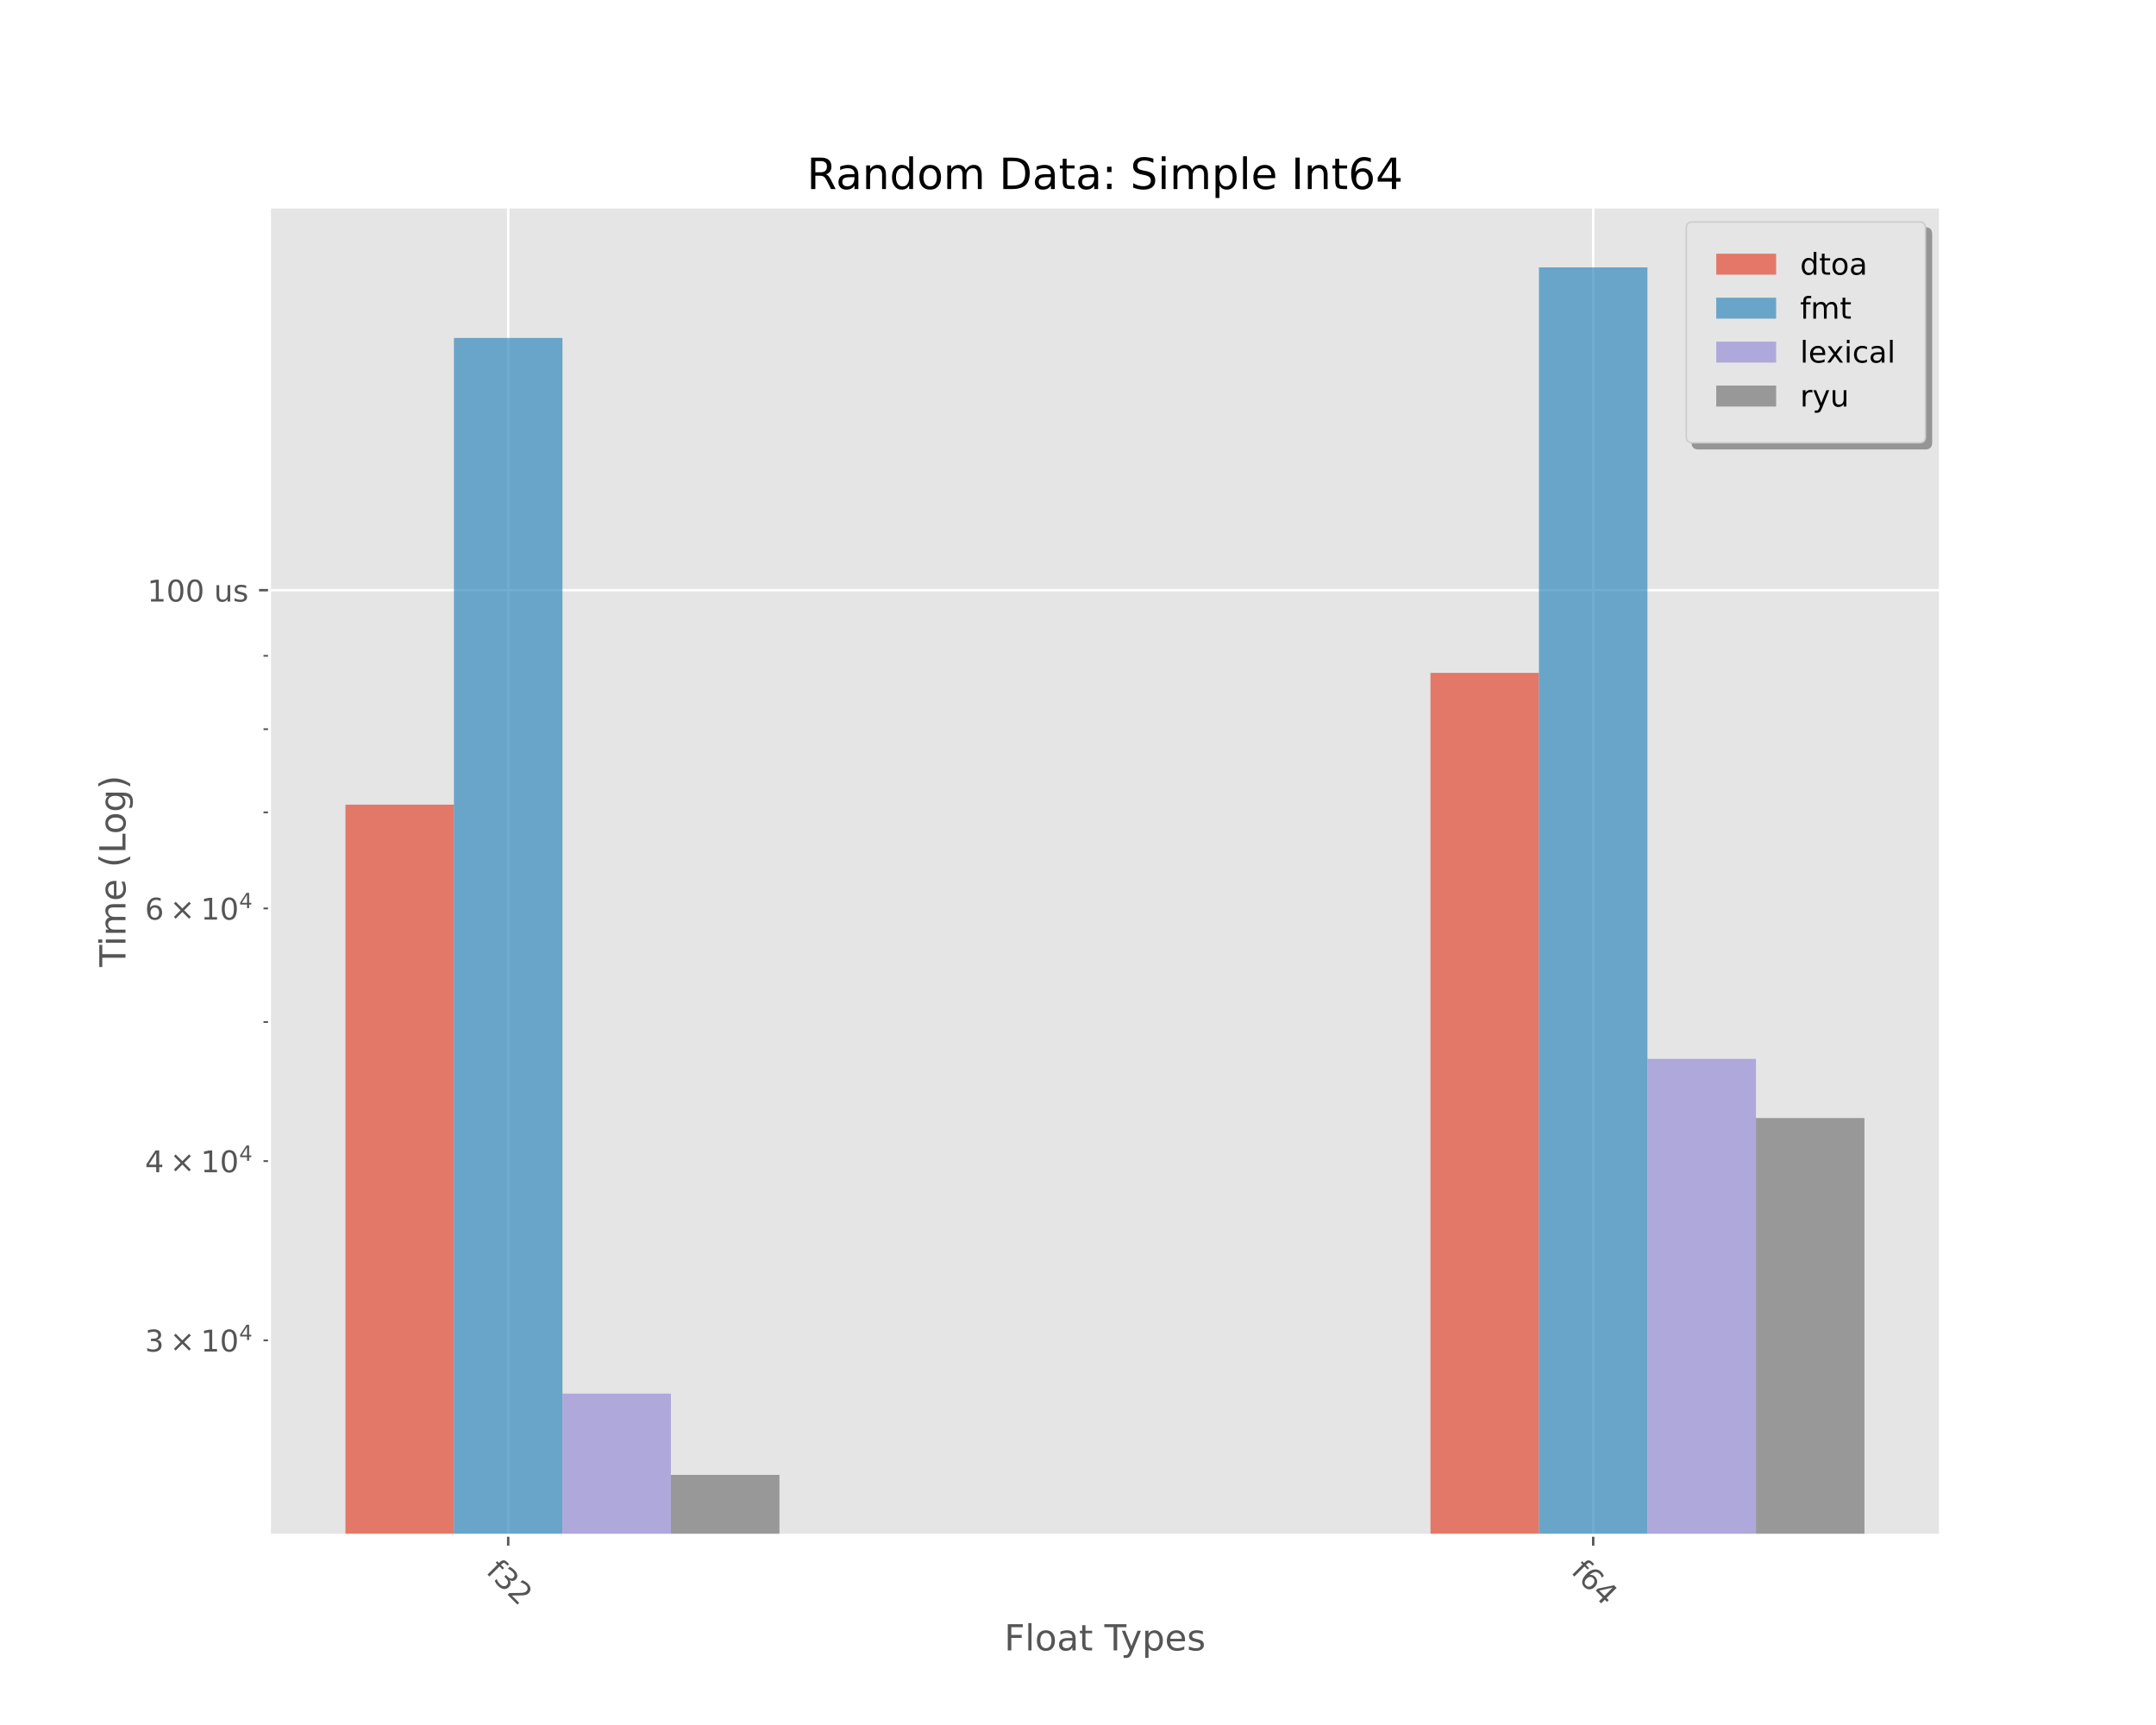
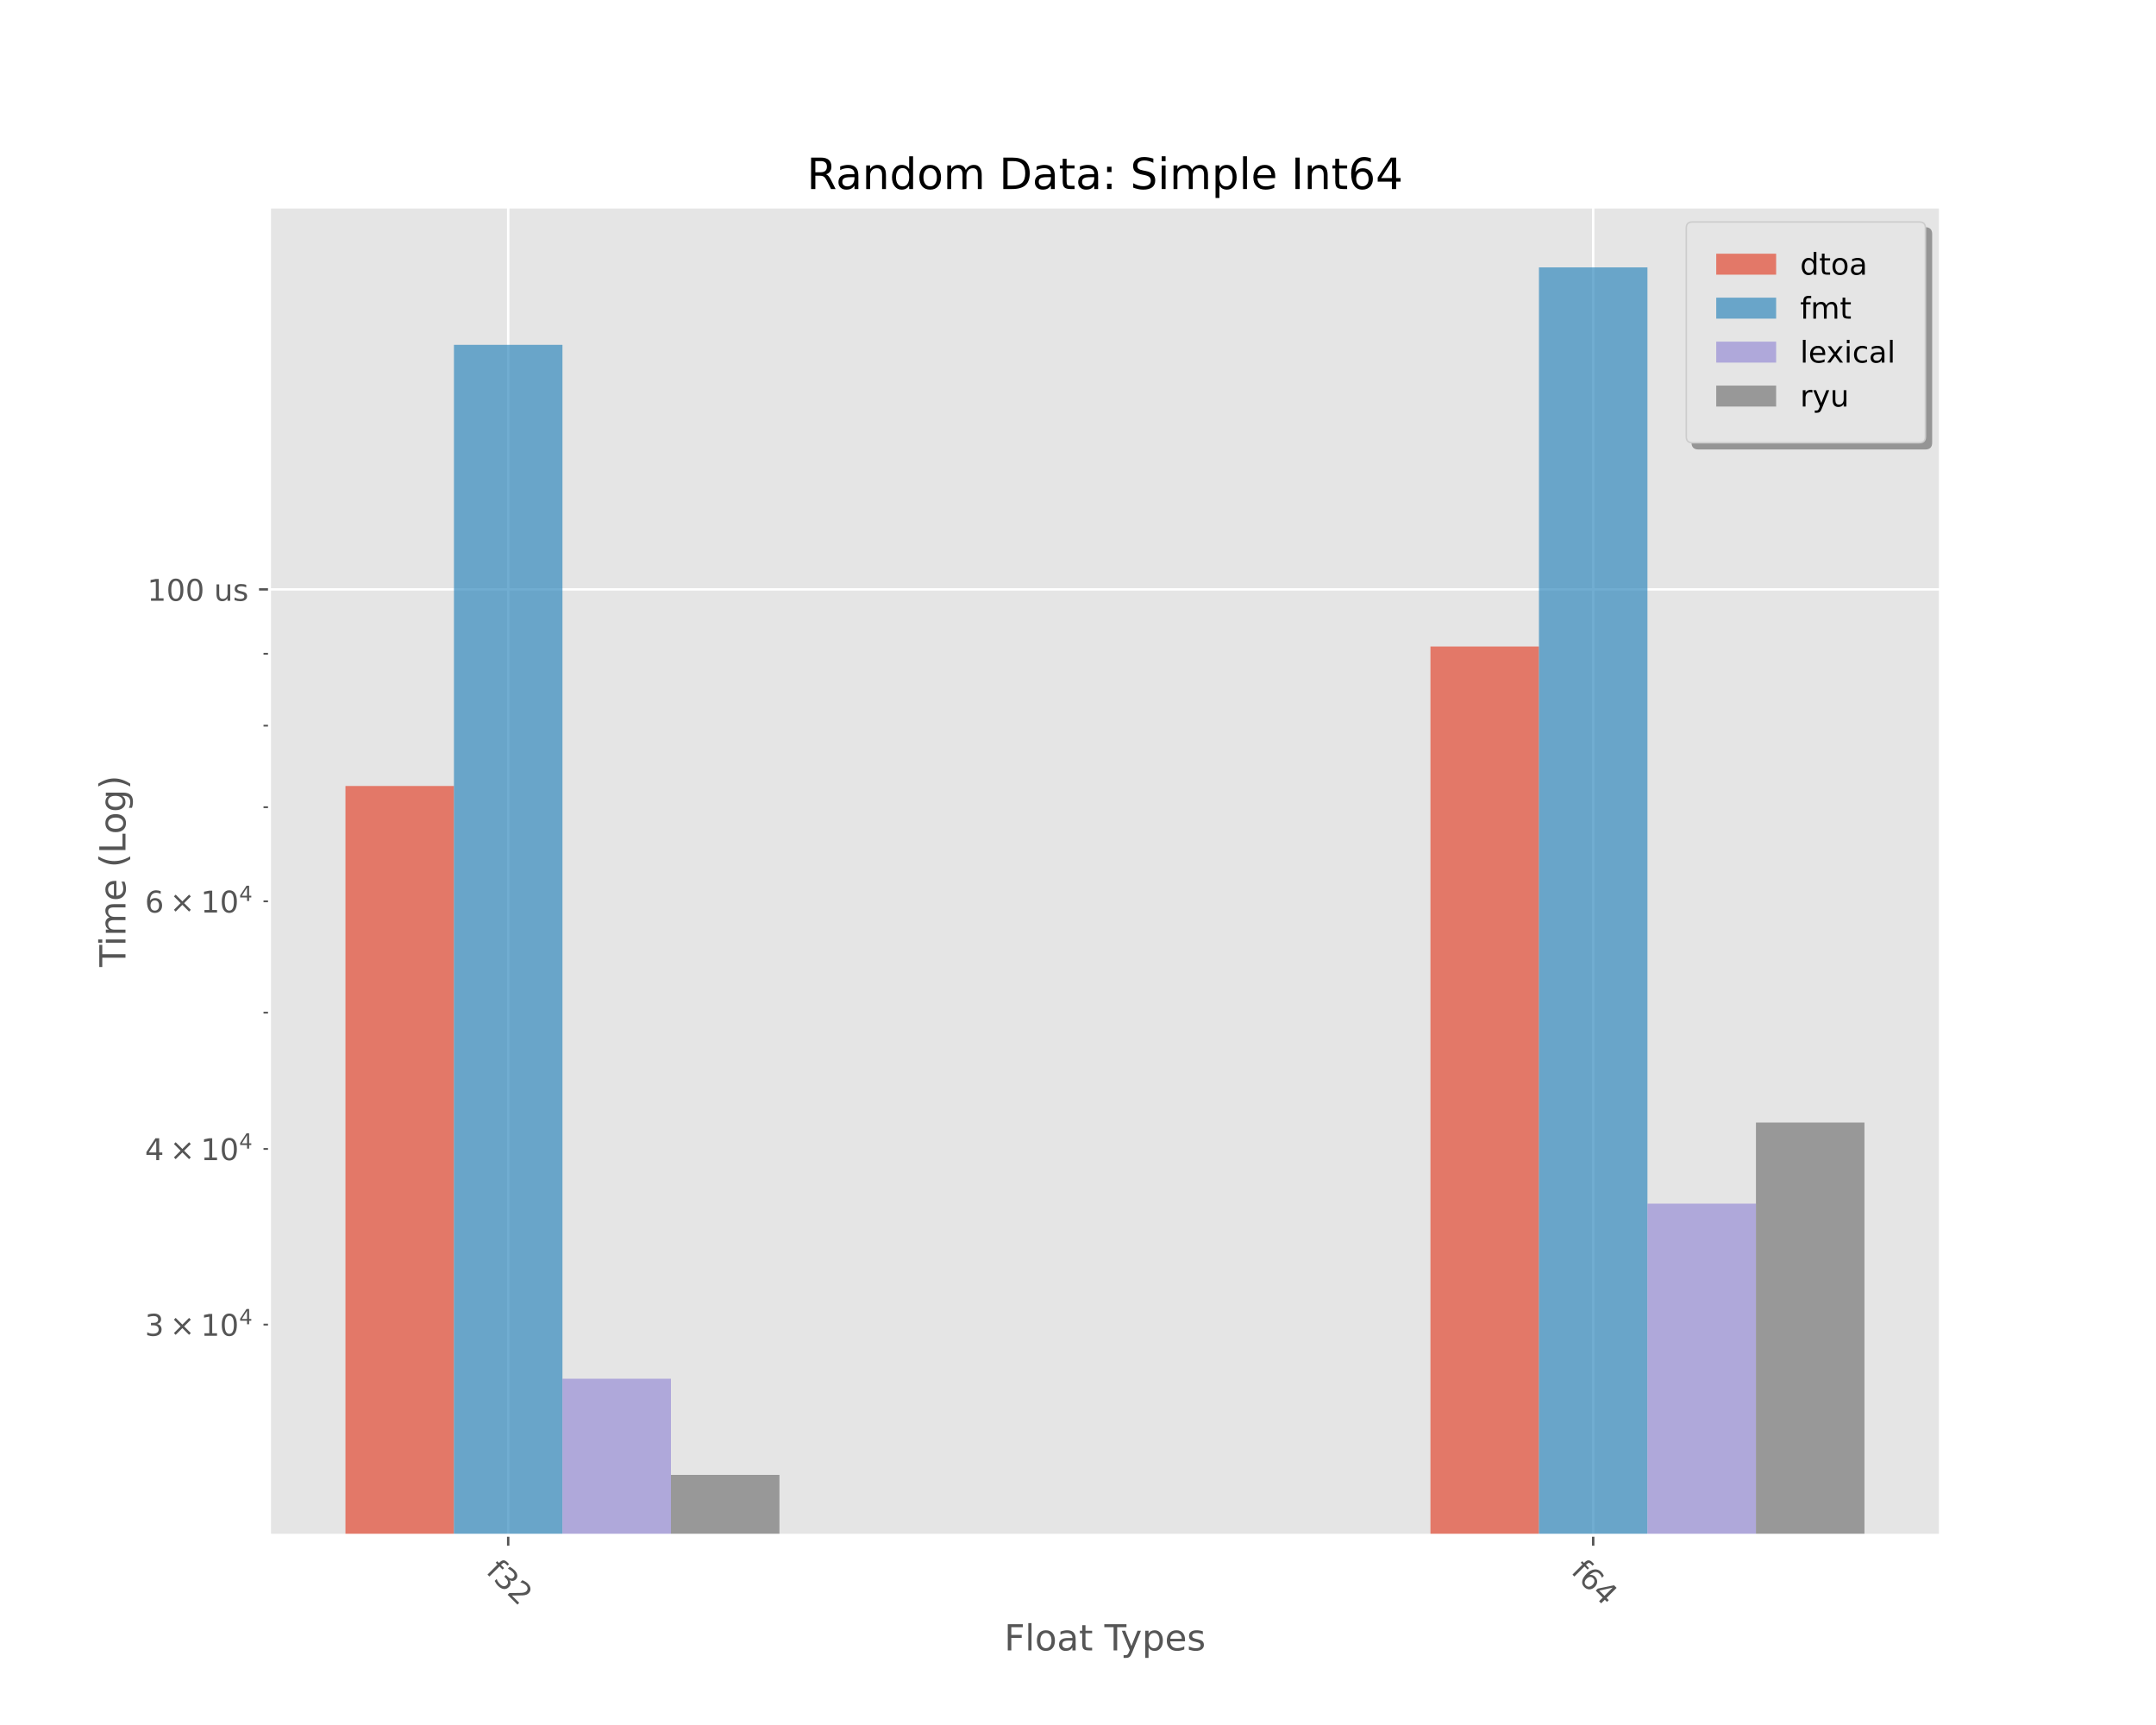
<svg xmlns="http://www.w3.org/2000/svg" xmlns:xlink="http://www.w3.org/1999/xlink" height="576pt" version="1.1" viewBox="0 0 720 576" width="720pt">
  <defs>
    <style type="text/css">*{stroke-linecap:butt;stroke-linejoin:round;}</style>
  </defs>
  <g id="figure_1">
    <g id="patch_1">
      <path d="M 0 576  L 720 576  L 720 0  L 0 0  z " style="fill:#ffffff;" />
    </g>
    <g id="axes_1">
      <g id="patch_2">
        <path d="M 90 512.64  L 648 512.64  L 648 69.12  L 90 69.12  z " style="fill:#e5e5e5;" />
      </g>
      <g id="matplotlib.axis_1">
        <g id="xtick_1">
          <g id="line2d_1">
-             <path clip-path="url(#pa72a2812e6)" d="M 169.714 512.64  L 169.714 69.12  " style="fill:none;stroke:#ffffff;stroke-linecap:square;stroke-width:0.8;" />
+             <path clip-path="url(#p6623fba4d7)" d="M 169.714 512.64  L 169.714 69.12  " style="fill:none;stroke:#ffffff;stroke-linecap:square;stroke-width:0.8;" />
          </g>
          <g id="line2d_2">
            <defs>
-               <path d="M 0 0  L 0 3.5  " id="m2d9c0c222b" style="stroke:#555555;stroke-width:0.8;" />
-             </defs>
-             <g>
-               <use style="fill:#555555;stroke:#555555;stroke-width:0.8;" x="169.714" xlink:href="#m2d9c0c222b" y="512.64" />
+               <path d="M 0 0  L 0 3.5  " id="m20edd5868e" style="stroke:#555555;stroke-width:0.8;" />
+             </defs>
+             <g>
+               <use style="fill:#555555;stroke:#555555;stroke-width:0.8;" x="169.714" xlink:href="#m20edd5868e" y="512.64" />
            </g>
          </g>
          <g id="text_1">
            <g style="fill:#555555;" transform="translate(162.0195 525.0129)rotate(-315)scale(0.1 -0.1)">
              <defs>
                <path d="M 2375 4863  L 2375 4384  L 1825 4384  Q 1516 4384 1395 4259  Q 1275 4134 1275 3809  L 1275 3500  L 2222 3500  L 2222 3053  L 1275 3053  L 1275 0  L 697 0  L 697 3053  L 147 3053  L 147 3500  L 697 3500  L 697 3744  Q 697 4328 969 4595  Q 1241 4863 1831 4863  L 2375 4863  z " id="DejaVuSans-66" transform="scale(0.015625)" />
                <path d="M 2597 2516  Q 3050 2419 3304 2112  Q 3559 1806 3559 1356  Q 3559 666 3084 287  Q 2609 -91 1734 -91  Q 1441 -91 1130 -33  Q 819 25 488 141  L 488 750  Q 750 597 1062 519  Q 1375 441 1716 441  Q 2309 441 2620 675  Q 2931 909 2931 1356  Q 2931 1769 2642 2001  Q 2353 2234 1838 2234  L 1294 2234  L 1294 2753  L 1863 2753  Q 2328 2753 2575 2939  Q 2822 3125 2822 3475  Q 2822 3834 2567 4026  Q 2313 4219 1838 4219  Q 1578 4219 1281 4162  Q 984 4106 628 3988  L 628 4550  Q 988 4650 1302 4700  Q 1616 4750 1894 4750  Q 2613 4750 3031 4423  Q 3450 4097 3450 3541  Q 3450 3153 3228 2886  Q 3006 2619 2597 2516  z " id="DejaVuSans-33" transform="scale(0.015625)" />
                <path d="M 1228 531  L 3431 531  L 3431 0  L 469 0  L 469 531  Q 828 903 1448 1529  Q 2069 2156 2228 2338  Q 2531 2678 2651 2914  Q 2772 3150 2772 3378  Q 2772 3750 2511 3984  Q 2250 4219 1831 4219  Q 1534 4219 1204 4116  Q 875 4013 500 3803  L 500 4441  Q 881 4594 1212 4672  Q 1544 4750 1819 4750  Q 2544 4750 2975 4387  Q 3406 4025 3406 3419  Q 3406 3131 3298 2873  Q 3191 2616 2906 2266  Q 2828 2175 2409 1742  Q 1991 1309 1228 531  z " id="DejaVuSans-32" transform="scale(0.015625)" />
              </defs>
              <use xlink:href="#DejaVuSans-66" />
              <use x="35.205" xlink:href="#DejaVuSans-33" />
              <use x="98.828" xlink:href="#DejaVuSans-32" />
            </g>
          </g>
        </g>
        <g id="xtick_2">
          <g id="line2d_3">
-             <path clip-path="url(#pa72a2812e6)" d="M 532.052 512.64  L 532.052 69.12  " style="fill:none;stroke:#ffffff;stroke-linecap:square;stroke-width:0.8;" />
+             <path clip-path="url(#p6623fba4d7)" d="M 532.052 512.64  L 532.052 69.12  " style="fill:none;stroke:#ffffff;stroke-linecap:square;stroke-width:0.8;" />
          </g>
          <g id="line2d_4">
            <g>
-               <use style="fill:#555555;stroke:#555555;stroke-width:0.8;" x="532.052" xlink:href="#m2d9c0c222b" y="512.64" />
+               <use style="fill:#555555;stroke:#555555;stroke-width:0.8;" x="532.052" xlink:href="#m20edd5868e" y="512.64" />
            </g>
          </g>
          <g id="text_2">
            <g style="fill:#555555;" transform="translate(524.3572 525.0129)rotate(-315)scale(0.1 -0.1)">
              <defs>
                <path d="M 2113 2584  Q 1688 2584 1439 2293  Q 1191 2003 1191 1497  Q 1191 994 1439 701  Q 1688 409 2113 409  Q 2538 409 2786 701  Q 3034 994 3034 1497  Q 3034 2003 2786 2293  Q 2538 2584 2113 2584  z M 3366 4563  L 3366 3988  Q 3128 4100 2886 4159  Q 2644 4219 2406 4219  Q 1781 4219 1451 3797  Q 1122 3375 1075 2522  Q 1259 2794 1537 2939  Q 1816 3084 2150 3084  Q 2853 3084 3261 2657  Q 3669 2231 3669 1497  Q 3669 778 3244 343  Q 2819 -91 2113 -91  Q 1303 -91 875 529  Q 447 1150 447 2328  Q 447 3434 972 4092  Q 1497 4750 2381 4750  Q 2619 4750 2861 4703  Q 3103 4656 3366 4563  z " id="DejaVuSans-36" transform="scale(0.015625)" />
                <path d="M 2419 4116  L 825 1625  L 2419 1625  L 2419 4116  z M 2253 4666  L 3047 4666  L 3047 1625  L 3713 1625  L 3713 1100  L 3047 1100  L 3047 0  L 2419 0  L 2419 1100  L 313 1100  L 313 1709  L 2253 4666  z " id="DejaVuSans-34" transform="scale(0.015625)" />
              </defs>
              <use xlink:href="#DejaVuSans-66" />
              <use x="35.205" xlink:href="#DejaVuSans-36" />
              <use x="98.828" xlink:href="#DejaVuSans-34" />
            </g>
          </g>
        </g>
        <g id="text_3">
          <g style="fill:#555555;" transform="translate(335.37 551.0888)scale(0.12 -0.12)">
            <defs>
              <path d="M 628 4666  L 3309 4666  L 3309 4134  L 1259 4134  L 1259 2759  L 3109 2759  L 3109 2228  L 1259 2228  L 1259 0  L 628 0  L 628 4666  z " id="DejaVuSans-46" transform="scale(0.015625)" />
              <path d="M 603 4863  L 1178 4863  L 1178 0  L 603 0  L 603 4863  z " id="DejaVuSans-6c" transform="scale(0.015625)" />
              <path d="M 1959 3097  Q 1497 3097 1228 2736  Q 959 2375 959 1747  Q 959 1119 1226 758  Q 1494 397 1959 397  Q 2419 397 2687 759  Q 2956 1122 2956 1747  Q 2956 2369 2687 2733  Q 2419 3097 1959 3097  z M 1959 3584  Q 2709 3584 3137 3096  Q 3566 2609 3566 1747  Q 3566 888 3137 398  Q 2709 -91 1959 -91  Q 1206 -91 779 398  Q 353 888 353 1747  Q 353 2609 779 3096  Q 1206 3584 1959 3584  z " id="DejaVuSans-6f" transform="scale(0.015625)" />
              <path d="M 2194 1759  Q 1497 1759 1228 1600  Q 959 1441 959 1056  Q 959 750 1161 570  Q 1363 391 1709 391  Q 2188 391 2477 730  Q 2766 1069 2766 1631  L 2766 1759  L 2194 1759  z M 3341 1997  L 3341 0  L 2766 0  L 2766 531  Q 2569 213 2275 61  Q 1981 -91 1556 -91  Q 1019 -91 701 211  Q 384 513 384 1019  Q 384 1609 779 1909  Q 1175 2209 1959 2209  L 2766 2209  L 2766 2266  Q 2766 2663 2505 2880  Q 2244 3097 1772 3097  Q 1472 3097 1187 3025  Q 903 2953 641 2809  L 641 3341  Q 956 3463 1253 3523  Q 1550 3584 1831 3584  Q 2591 3584 2966 3190  Q 3341 2797 3341 1997  z " id="DejaVuSans-61" transform="scale(0.015625)" />
              <path d="M 1172 4494  L 1172 3500  L 2356 3500  L 2356 3053  L 1172 3053  L 1172 1153  Q 1172 725 1289 603  Q 1406 481 1766 481  L 2356 481  L 2356 0  L 1766 0  Q 1100 0 847 248  Q 594 497 594 1153  L 594 3053  L 172 3053  L 172 3500  L 594 3500  L 594 4494  L 1172 4494  z " id="DejaVuSans-74" transform="scale(0.015625)" />
              <path id="DejaVuSans-20" transform="scale(0.015625)" />
              <path d="M -19 4666  L 3928 4666  L 3928 4134  L 2272 4134  L 2272 0  L 1638 0  L 1638 4134  L -19 4134  L -19 4666  z " id="DejaVuSans-54" transform="scale(0.015625)" />
              <path d="M 2059 -325  Q 1816 -950 1584 -1140  Q 1353 -1331 966 -1331  L 506 -1331  L 506 -850  L 844 -850  Q 1081 -850 1212 -737  Q 1344 -625 1503 -206  L 1606 56  L 191 3500  L 800 3500  L 1894 763  L 2988 3500  L 3597 3500  L 2059 -325  z " id="DejaVuSans-79" transform="scale(0.015625)" />
              <path d="M 1159 525  L 1159 -1331  L 581 -1331  L 581 3500  L 1159 3500  L 1159 2969  Q 1341 3281 1617 3432  Q 1894 3584 2278 3584  Q 2916 3584 3314 3078  Q 3713 2572 3713 1747  Q 3713 922 3314 415  Q 2916 -91 2278 -91  Q 1894 -91 1617 61  Q 1341 213 1159 525  z M 3116 1747  Q 3116 2381 2855 2742  Q 2594 3103 2138 3103  Q 1681 3103 1420 2742  Q 1159 2381 1159 1747  Q 1159 1113 1420 752  Q 1681 391 2138 391  Q 2594 391 2855 752  Q 3116 1113 3116 1747  z " id="DejaVuSans-70" transform="scale(0.015625)" />
              <path d="M 3597 1894  L 3597 1613  L 953 1613  Q 991 1019 1311 708  Q 1631 397 2203 397  Q 2534 397 2845 478  Q 3156 559 3463 722  L 3463 178  Q 3153 47 2828 -22  Q 2503 -91 2169 -91  Q 1331 -91 842 396  Q 353 884 353 1716  Q 353 2575 817 3079  Q 1281 3584 2069 3584  Q 2775 3584 3186 3129  Q 3597 2675 3597 1894  z M 3022 2063  Q 3016 2534 2758 2815  Q 2500 3097 2075 3097  Q 1594 3097 1305 2825  Q 1016 2553 972 2059  L 3022 2063  z " id="DejaVuSans-65" transform="scale(0.015625)" />
              <path d="M 2834 3397  L 2834 2853  Q 2591 2978 2328 3040  Q 2066 3103 1784 3103  Q 1356 3103 1142 2972  Q 928 2841 928 2578  Q 928 2378 1081 2264  Q 1234 2150 1697 2047  L 1894 2003  Q 2506 1872 2764 1633  Q 3022 1394 3022 966  Q 3022 478 2636 193  Q 2250 -91 1575 -91  Q 1294 -91 989 -36  Q 684 19 347 128  L 347 722  Q 666 556 975 473  Q 1284 391 1588 391  Q 1994 391 2212 530  Q 2431 669 2431 922  Q 2431 1156 2273 1281  Q 2116 1406 1581 1522  L 1381 1569  Q 847 1681 609 1914  Q 372 2147 372 2553  Q 372 3047 722 3315  Q 1072 3584 1716 3584  Q 2034 3584 2315 3537  Q 2597 3491 2834 3397  z " id="DejaVuSans-73" transform="scale(0.015625)" />
            </defs>
            <use xlink:href="#DejaVuSans-46" />
            <use x="57.52" xlink:href="#DejaVuSans-6c" />
            <use x="85.303" xlink:href="#DejaVuSans-6f" />
            <use x="146.484" xlink:href="#DejaVuSans-61" />
            <use x="207.764" xlink:href="#DejaVuSans-74" />
            <use x="246.973" xlink:href="#DejaVuSans-20" />
            <use x="278.76" xlink:href="#DejaVuSans-54" />
            <use x="324.219" xlink:href="#DejaVuSans-79" />
            <use x="383.398" xlink:href="#DejaVuSans-70" />
            <use x="446.875" xlink:href="#DejaVuSans-65" />
            <use x="508.398" xlink:href="#DejaVuSans-73" />
          </g>
        </g>
      </g>
      <g id="matplotlib.axis_2">
        <g id="ytick_1">
          <g id="line2d_5">
-             <path clip-path="url(#pa72a2812e6)" d="M 90 197.063  L 648 197.063  " style="fill:none;stroke:#ffffff;stroke-linecap:square;stroke-width:0.8;" />
+             <path clip-path="url(#p6623fba4d7)" d="M 90 196.808  L 648 196.808  " style="fill:none;stroke:#ffffff;stroke-linecap:square;stroke-width:0.8;" />
          </g>
          <g id="line2d_6">
            <defs>
-               <path d="M 0 0  L -3.5 0  " id="ma1466f5710" style="stroke:#555555;stroke-width:0.8;" />
-             </defs>
-             <g>
-               <use style="fill:#555555;stroke:#555555;stroke-width:0.8;" x="90" xlink:href="#ma1466f5710" y="197.063" />
+               <path d="M 0 0  L -3.5 0  " id="m73fdb025dc" style="stroke:#555555;stroke-width:0.8;" />
+             </defs>
+             <g>
+               <use style="fill:#555555;stroke:#555555;stroke-width:0.8;" x="90" xlink:href="#m73fdb025dc" y="196.808" />
            </g>
          </g>
          <g id="text_4">
-             <g style="fill:#555555;" transform="translate(49.1875 200.8624)scale(0.1 -0.1)">
+             <g style="fill:#555555;" transform="translate(49.1875 200.6073)scale(0.1 -0.1)">
              <defs>
                <path d="M 794 531  L 1825 531  L 1825 4091  L 703 3866  L 703 4441  L 1819 4666  L 2450 4666  L 2450 531  L 3481 531  L 3481 0  L 794 0  L 794 531  z " id="DejaVuSans-31" transform="scale(0.015625)" />
                <path d="M 2034 4250  Q 1547 4250 1301 3770  Q 1056 3291 1056 2328  Q 1056 1369 1301 889  Q 1547 409 2034 409  Q 2525 409 2770 889  Q 3016 1369 3016 2328  Q 3016 3291 2770 3770  Q 2525 4250 2034 4250  z M 2034 4750  Q 2819 4750 3233 4129  Q 3647 3509 3647 2328  Q 3647 1150 3233 529  Q 2819 -91 2034 -91  Q 1250 -91 836 529  Q 422 1150 422 2328  Q 422 3509 836 4129  Q 1250 4750 2034 4750  z " id="DejaVuSans-30" transform="scale(0.015625)" />
                <path d="M 544 1381  L 544 3500  L 1119 3500  L 1119 1403  Q 1119 906 1312 657  Q 1506 409 1894 409  Q 2359 409 2629 706  Q 2900 1003 2900 1516  L 2900 3500  L 3475 3500  L 3475 0  L 2900 0  L 2900 538  Q 2691 219 2414 64  Q 2138 -91 1772 -91  Q 1169 -91 856 284  Q 544 659 544 1381  z M 1991 3584  L 1991 3584  z " id="DejaVuSans-75" transform="scale(0.015625)" />
              </defs>
              <use xlink:href="#DejaVuSans-31" />
              <use x="63.623" xlink:href="#DejaVuSans-30" />
              <use x="127.246" xlink:href="#DejaVuSans-30" />
              <use x="190.869" xlink:href="#DejaVuSans-20" />
              <use x="222.656" xlink:href="#DejaVuSans-75" />
              <use x="286.035" xlink:href="#DejaVuSans-73" />
            </g>
          </g>
        </g>
        <g id="ytick_2">
          <g id="line2d_7">
            <defs>
-               <path d="M 0 0  L -2 0  " id="m131b88828d" style="stroke:#555555;stroke-width:0.6;" />
-             </defs>
-             <g>
-               <use style="fill:#555555;stroke:#555555;stroke-width:0.6;" x="90" xlink:href="#m131b88828d" y="447.557" />
+               <path d="M 0 0  L -2 0  " id="m6c81183454" style="stroke:#555555;stroke-width:0.6;" />
+             </defs>
+             <g>
+               <use style="fill:#555555;stroke:#555555;stroke-width:0.6;" x="90" xlink:href="#m6c81183454" y="442.298" />
            </g>
          </g>
          <g id="text_5">
-             <g style="fill:#555555;" transform="translate(48.4 451.3559)scale(0.1 -0.1)">
+             <g style="fill:#555555;" transform="translate(48.4 446.0968)scale(0.1 -0.1)">
              <defs>
                <path d="M 4488 3438  L 3059 2003  L 4488 575  L 4116 197  L 2681 1631  L 1247 197  L 878 575  L 2303 2003  L 878 3438  L 1247 3816  L 2681 2381  L 4116 3816  L 4488 3438  z " id="DejaVuSans-d7" transform="scale(0.015625)" />
              </defs>
              <use transform="translate(0 0.684375)" xlink:href="#DejaVuSans-33" />
              <use transform="translate(83.10547 0.684375)" xlink:href="#DejaVuSans-d7" />
              <use transform="translate(186.377 0.684375)" xlink:href="#DejaVuSans-31" />
              <use transform="translate(250 0.684375)" xlink:href="#DejaVuSans-30" />
              <use transform="translate(314.5801 38.96563)scale(0.7)" xlink:href="#DejaVuSans-34" />
            </g>
          </g>
        </g>
        <g id="ytick_3">
          <g id="line2d_8">
            <g>
-               <use style="fill:#555555;stroke:#555555;stroke-width:0.6;" x="90" xlink:href="#m131b88828d" y="387.703" />
+               <use style="fill:#555555;stroke:#555555;stroke-width:0.6;" x="90" xlink:href="#m6c81183454" y="383.639" />
            </g>
          </g>
          <g id="text_6">
-             <g style="fill:#555555;" transform="translate(48.4 391.502)scale(0.1 -0.1)">
+             <g style="fill:#555555;" transform="translate(48.4 387.4385)scale(0.1 -0.1)">
              <use transform="translate(0 0.684375)" xlink:href="#DejaVuSans-34" />
              <use transform="translate(83.10547 0.684375)" xlink:href="#DejaVuSans-d7" />
              <use transform="translate(186.377 0.684375)" xlink:href="#DejaVuSans-31" />
              <use transform="translate(250 0.684375)" xlink:href="#DejaVuSans-30" />
              <use transform="translate(314.5801 38.96563)scale(0.7)" xlink:href="#DejaVuSans-34" />
            </g>
          </g>
        </g>
        <g id="ytick_4">
          <g id="line2d_9">
            <g>
-               <use style="fill:#555555;stroke:#555555;stroke-width:0.6;" x="90" xlink:href="#m131b88828d" y="341.276" />
+               <use style="fill:#555555;stroke:#555555;stroke-width:0.6;" x="90" xlink:href="#m6c81183454" y="338.14" />
            </g>
          </g>
        </g>
        <g id="ytick_5">
          <g id="line2d_10">
            <g>
-               <use style="fill:#555555;stroke:#555555;stroke-width:0.6;" x="90" xlink:href="#m131b88828d" y="303.343" />
+               <use style="fill:#555555;stroke:#555555;stroke-width:0.6;" x="90" xlink:href="#m6c81183454" y="300.965" />
            </g>
          </g>
          <g id="text_7">
-             <g style="fill:#555555;" transform="translate(48.4 307.1426)scale(0.1 -0.1)">
+             <g style="fill:#555555;" transform="translate(48.4 304.7644)scale(0.1 -0.1)">
              <use transform="translate(0 0.684375)" xlink:href="#DejaVuSans-36" />
              <use transform="translate(83.10547 0.684375)" xlink:href="#DejaVuSans-d7" />
              <use transform="translate(186.377 0.684375)" xlink:href="#DejaVuSans-31" />
              <use transform="translate(250 0.684375)" xlink:href="#DejaVuSans-30" />
              <use transform="translate(314.5801 38.96563)scale(0.7)" xlink:href="#DejaVuSans-34" />
            </g>
          </g>
        </g>
        <g id="ytick_6">
          <g id="line2d_11">
            <g>
-               <use style="fill:#555555;stroke:#555555;stroke-width:0.6;" x="90" xlink:href="#m131b88828d" y="271.271" />
+               <use style="fill:#555555;stroke:#555555;stroke-width:0.6;" x="90" xlink:href="#m6c81183454" y="269.534" />
            </g>
          </g>
        </g>
        <g id="ytick_7">
          <g id="line2d_12">
            <g>
-               <use style="fill:#555555;stroke:#555555;stroke-width:0.6;" x="90" xlink:href="#m131b88828d" y="243.489" />
+               <use style="fill:#555555;stroke:#555555;stroke-width:0.6;" x="90" xlink:href="#m6c81183454" y="242.307" />
            </g>
          </g>
        </g>
        <g id="ytick_8">
          <g id="line2d_13">
            <g>
-               <use style="fill:#555555;stroke:#555555;stroke-width:0.6;" x="90" xlink:href="#m131b88828d" y="218.984" />
+               <use style="fill:#555555;stroke:#555555;stroke-width:0.6;" x="90" xlink:href="#m6c81183454" y="218.291" />
            </g>
          </g>
        </g>
        <g id="text_8">
          <g style="fill:#555555;" transform="translate(41.90438 322.8675)rotate(-90)scale(0.12 -0.12)">
            <defs>
              <path d="M 603 3500  L 1178 3500  L 1178 0  L 603 0  L 603 3500  z M 603 4863  L 1178 4863  L 1178 4134  L 603 4134  L 603 4863  z " id="DejaVuSans-69" transform="scale(0.015625)" />
              <path d="M 3328 2828  Q 3544 3216 3844 3400  Q 4144 3584 4550 3584  Q 5097 3584 5394 3201  Q 5691 2819 5691 2113  L 5691 0  L 5113 0  L 5113 2094  Q 5113 2597 4934 2840  Q 4756 3084 4391 3084  Q 3944 3084 3684 2787  Q 3425 2491 3425 1978  L 3425 0  L 2847 0  L 2847 2094  Q 2847 2600 2669 2842  Q 2491 3084 2119 3084  Q 1678 3084 1418 2786  Q 1159 2488 1159 1978  L 1159 0  L 581 0  L 581 3500  L 1159 3500  L 1159 2956  Q 1356 3278 1631 3431  Q 1906 3584 2284 3584  Q 2666 3584 2933 3390  Q 3200 3197 3328 2828  z " id="DejaVuSans-6d" transform="scale(0.015625)" />
              <path d="M 1984 4856  Q 1566 4138 1362 3434  Q 1159 2731 1159 2009  Q 1159 1288 1364 580  Q 1569 -128 1984 -844  L 1484 -844  Q 1016 -109 783 600  Q 550 1309 550 2009  Q 550 2706 781 3412  Q 1013 4119 1484 4856  L 1984 4856  z " id="DejaVuSans-28" transform="scale(0.015625)" />
              <path d="M 628 4666  L 1259 4666  L 1259 531  L 3531 531  L 3531 0  L 628 0  L 628 4666  z " id="DejaVuSans-4c" transform="scale(0.015625)" />
              <path d="M 2906 1791  Q 2906 2416 2648 2759  Q 2391 3103 1925 3103  Q 1463 3103 1205 2759  Q 947 2416 947 1791  Q 947 1169 1205 825  Q 1463 481 1925 481  Q 2391 481 2648 825  Q 2906 1169 2906 1791  z M 3481 434  Q 3481 -459 3084 -895  Q 2688 -1331 1869 -1331  Q 1566 -1331 1297 -1286  Q 1028 -1241 775 -1147  L 775 -588  Q 1028 -725 1275 -790  Q 1522 -856 1778 -856  Q 2344 -856 2625 -561  Q 2906 -266 2906 331  L 2906 616  Q 2728 306 2450 153  Q 2172 0 1784 0  Q 1141 0 747 490  Q 353 981 353 1791  Q 353 2603 747 3093  Q 1141 3584 1784 3584  Q 2172 3584 2450 3431  Q 2728 3278 2906 2969  L 2906 3500  L 3481 3500  L 3481 434  z " id="DejaVuSans-67" transform="scale(0.015625)" />
              <path d="M 513 4856  L 1013 4856  Q 1481 4119 1714 3412  Q 1947 2706 1947 2009  Q 1947 1309 1714 600  Q 1481 -109 1013 -844  L 513 -844  Q 928 -128 1133 580  Q 1338 1288 1338 2009  Q 1338 2731 1133 3434  Q 928 4138 513 4856  z " id="DejaVuSans-29" transform="scale(0.015625)" />
            </defs>
            <use xlink:href="#DejaVuSans-54" />
            <use x="57.959" xlink:href="#DejaVuSans-69" />
            <use x="85.742" xlink:href="#DejaVuSans-6d" />
            <use x="183.154" xlink:href="#DejaVuSans-65" />
            <use x="244.678" xlink:href="#DejaVuSans-20" />
            <use x="276.465" xlink:href="#DejaVuSans-28" />
            <use x="315.479" xlink:href="#DejaVuSans-4c" />
            <use x="369.441" xlink:href="#DejaVuSans-6f" />
            <use x="430.623" xlink:href="#DejaVuSans-67" />
            <use x="494.1" xlink:href="#DejaVuSans-29" />
          </g>
        </g>
      </g>
      <g id="patch_3">
-         <path clip-path="url(#pa72a2812e6)" d="M 115.364 481658.495  L 151.597 481658.495  L 151.597 268.684  L 115.364 268.684  z " style="fill:#e24a33;opacity:0.7;" />
+         <path clip-path="url(#p6623fba4d7)" d="M 115.364 472040.254  L 151.597 472040.254  L 151.597 262.449  L 115.364 262.449  z " style="fill:#e24a33;opacity:0.7;" />
      </g>
      <g id="patch_4">
-         <path clip-path="url(#pa72a2812e6)" d="M 477.701 481658.495  L 513.935 481658.495  L 513.935 224.676  L 477.701 224.676  z " style="fill:#e24a33;opacity:0.7;" />
+         <path clip-path="url(#p6623fba4d7)" d="M 477.701 472040.254  L 513.935 472040.254  L 513.935 215.877  L 477.701 215.877  z " style="fill:#e24a33;opacity:0.7;" />
      </g>
      <g id="patch_5">
-         <path clip-path="url(#pa72a2812e6)" d="M 151.597 481658.495  L 187.831 481658.495  L 187.831 112.848  L 151.597 112.848  z " style="fill:#348abd;opacity:0.7;" />
+         <path clip-path="url(#p6623fba4d7)" d="M 151.597 472040.254  L 187.831 472040.254  L 187.831 115.142  L 151.597 115.142  z " style="fill:#348abd;opacity:0.7;" />
      </g>
      <g id="patch_6">
-         <path clip-path="url(#pa72a2812e6)" d="M 513.935 481658.495  L 550.169 481658.495  L 550.169 89.28  L 513.935 89.28  z " style="fill:#348abd;opacity:0.7;" />
+         <path clip-path="url(#p6623fba4d7)" d="M 513.935 472040.254  L 550.169 472040.254  L 550.169 89.28  L 513.935 89.28  z " style="fill:#348abd;opacity:0.7;" />
      </g>
      <g id="patch_7">
-         <path clip-path="url(#pa72a2812e6)" d="M 187.831 481658.495  L 224.065 481658.495  L 224.065 465.342  L 187.831 465.342  z " style="fill:#988ed5;opacity:0.7;" />
+         <path clip-path="url(#p6623fba4d7)" d="M 187.831 472040.254  L 224.065 472040.254  L 224.065 460.373  L 187.831 460.373  z " style="fill:#988ed5;opacity:0.7;" />
      </g>
      <g id="patch_8">
-         <path clip-path="url(#pa72a2812e6)" d="M 550.169 481658.495  L 586.403 481658.495  L 586.403 353.58  L 550.169 353.58  z " style="fill:#988ed5;opacity:0.7;" />
+         <path clip-path="url(#p6623fba4d7)" d="M 550.169 472040.254  L 586.403 472040.254  L 586.403 401.908  L 550.169 401.908  z " style="fill:#988ed5;opacity:0.7;" />
      </g>
      <g id="patch_9">
-         <path clip-path="url(#pa72a2812e6)" d="M 224.065 481658.495  L 260.299 481658.495  L 260.299 492.48  L 224.065 492.48  z " style="fill:#777777;opacity:0.7;" />
+         <path clip-path="url(#p6623fba4d7)" d="M 224.065 472040.254  L 260.299 472040.254  L 260.299 492.48  L 224.065 492.48  z " style="fill:#777777;opacity:0.7;" />
      </g>
      <g id="patch_10">
-         <path clip-path="url(#pa72a2812e6)" d="M 586.403 481658.495  L 622.636 481658.495  L 622.636 373.33  L 586.403 373.33  z " style="fill:#777777;opacity:0.7;" />
+         <path clip-path="url(#p6623fba4d7)" d="M 586.403 472040.254  L 622.636 472040.254  L 622.636 374.835  L 586.403 374.835  z " style="fill:#777777;opacity:0.7;" />
      </g>
      <g id="patch_11">
        <path d="M 90 512.64  L 90 69.12  " style="fill:none;stroke:#ffffff;stroke-linecap:square;stroke-linejoin:miter;" />
      </g>
      <g id="patch_12">
        <path d="M 648 512.64  L 648 69.12  " style="fill:none;stroke:#ffffff;stroke-linecap:square;stroke-linejoin:miter;" />
      </g>
      <g id="patch_13">
        <path d="M 90 512.64  L 648 512.64  " style="fill:none;stroke:#ffffff;stroke-linecap:square;stroke-linejoin:miter;" />
      </g>
      <g id="patch_14">
        <path d="M 90 69.12  L 648 69.12  " style="fill:none;stroke:#ffffff;stroke-linecap:square;stroke-linejoin:miter;" />
      </g>
      <g id="text_9">
        <g transform="translate(269.4555 63.12)scale(0.144 -0.144)">
          <defs>
            <path d="M 2841 2188  Q 3044 2119 3236 1894  Q 3428 1669 3622 1275  L 4263 0  L 3584 0  L 2988 1197  Q 2756 1666 2539 1819  Q 2322 1972 1947 1972  L 1259 1972  L 1259 0  L 628 0  L 628 4666  L 2053 4666  Q 2853 4666 3247 4331  Q 3641 3997 3641 3322  Q 3641 2881 3436 2590  Q 3231 2300 2841 2188  z M 1259 4147  L 1259 2491  L 2053 2491  Q 2509 2491 2742 2702  Q 2975 2913 2975 3322  Q 2975 3731 2742 3939  Q 2509 4147 2053 4147  L 1259 4147  z " id="DejaVuSans-52" transform="scale(0.015625)" />
            <path d="M 3513 2113  L 3513 0  L 2938 0  L 2938 2094  Q 2938 2591 2744 2837  Q 2550 3084 2163 3084  Q 1697 3084 1428 2787  Q 1159 2491 1159 1978  L 1159 0  L 581 0  L 581 3500  L 1159 3500  L 1159 2956  Q 1366 3272 1645 3428  Q 1925 3584 2291 3584  Q 2894 3584 3203 3211  Q 3513 2838 3513 2113  z " id="DejaVuSans-6e" transform="scale(0.015625)" />
            <path d="M 2906 2969  L 2906 4863  L 3481 4863  L 3481 0  L 2906 0  L 2906 525  Q 2725 213 2448 61  Q 2172 -91 1784 -91  Q 1150 -91 751 415  Q 353 922 353 1747  Q 353 2572 751 3078  Q 1150 3584 1784 3584  Q 2172 3584 2448 3432  Q 2725 3281 2906 2969  z M 947 1747  Q 947 1113 1208 752  Q 1469 391 1925 391  Q 2381 391 2643 752  Q 2906 1113 2906 1747  Q 2906 2381 2643 2742  Q 2381 3103 1925 3103  Q 1469 3103 1208 2742  Q 947 2381 947 1747  z " id="DejaVuSans-64" transform="scale(0.015625)" />
            <path d="M 1259 4147  L 1259 519  L 2022 519  Q 2988 519 3436 956  Q 3884 1394 3884 2338  Q 3884 3275 3436 3711  Q 2988 4147 2022 4147  L 1259 4147  z M 628 4666  L 1925 4666  Q 3281 4666 3915 4102  Q 4550 3538 4550 2338  Q 4550 1131 3912 565  Q 3275 0 1925 0  L 628 0  L 628 4666  z " id="DejaVuSans-44" transform="scale(0.015625)" />
            <path d="M 750 794  L 1409 794  L 1409 0  L 750 0  L 750 794  z M 750 3309  L 1409 3309  L 1409 2516  L 750 2516  L 750 3309  z " id="DejaVuSans-3a" transform="scale(0.015625)" />
            <path d="M 3425 4513  L 3425 3897  Q 3066 4069 2747 4153  Q 2428 4238 2131 4238  Q 1616 4238 1336 4038  Q 1056 3838 1056 3469  Q 1056 3159 1242 3001  Q 1428 2844 1947 2747  L 2328 2669  Q 3034 2534 3370 2195  Q 3706 1856 3706 1288  Q 3706 609 3251 259  Q 2797 -91 1919 -91  Q 1588 -91 1214 -16  Q 841 59 441 206  L 441 856  Q 825 641 1194 531  Q 1563 422 1919 422  Q 2459 422 2753 634  Q 3047 847 3047 1241  Q 3047 1584 2836 1778  Q 2625 1972 2144 2069  L 1759 2144  Q 1053 2284 737 2584  Q 422 2884 422 3419  Q 422 4038 858 4394  Q 1294 4750 2059 4750  Q 2388 4750 2728 4690  Q 3069 4631 3425 4513  z " id="DejaVuSans-53" transform="scale(0.015625)" />
            <path d="M 628 4666  L 1259 4666  L 1259 0  L 628 0  L 628 4666  z " id="DejaVuSans-49" transform="scale(0.015625)" />
          </defs>
          <use xlink:href="#DejaVuSans-52" />
          <use x="67.232" xlink:href="#DejaVuSans-61" />
          <use x="128.512" xlink:href="#DejaVuSans-6e" />
          <use x="191.891" xlink:href="#DejaVuSans-64" />
          <use x="255.367" xlink:href="#DejaVuSans-6f" />
          <use x="316.549" xlink:href="#DejaVuSans-6d" />
          <use x="413.961" xlink:href="#DejaVuSans-20" />
          <use x="445.748" xlink:href="#DejaVuSans-44" />
          <use x="522.75" xlink:href="#DejaVuSans-61" />
          <use x="584.029" xlink:href="#DejaVuSans-74" />
          <use x="623.238" xlink:href="#DejaVuSans-61" />
          <use x="684.518" xlink:href="#DejaVuSans-3a" />
          <use x="718.209" xlink:href="#DejaVuSans-20" />
          <use x="749.996" xlink:href="#DejaVuSans-53" />
          <use x="813.473" xlink:href="#DejaVuSans-69" />
          <use x="841.256" xlink:href="#DejaVuSans-6d" />
          <use x="938.668" xlink:href="#DejaVuSans-70" />
          <use x="1002.145" xlink:href="#DejaVuSans-6c" />
          <use x="1029.928" xlink:href="#DejaVuSans-65" />
          <use x="1091.451" xlink:href="#DejaVuSans-20" />
          <use x="1123.238" xlink:href="#DejaVuSans-49" />
          <use x="1152.73" xlink:href="#DejaVuSans-6e" />
          <use x="1216.109" xlink:href="#DejaVuSans-74" />
          <use x="1255.318" xlink:href="#DejaVuSans-36" />
          <use x="1318.941" xlink:href="#DejaVuSans-34" />
        </g>
      </g>
      <g id="legend_1">
        <g id="patch_15">
          <path d="M 567.142 149.833  L 643 149.833  Q 645 149.833 645 147.833  L 645 78.12  Q 645 76.12 643 76.12  L 567.142 76.12  Q 565.142 76.12 565.142 78.12  L 565.142 147.833  Q 565.142 149.833 567.142 149.833  z " style="fill:#454545;opacity:0.5;stroke:#454545;stroke-linejoin:miter;stroke-width:0.5;" />
        </g>
        <g id="patch_16">
          <path d="M 565.142 147.833  L 641 147.833  Q 643 147.833 643 145.833  L 643 76.12  Q 643 74.12 641 74.12  L 565.142 74.12  Q 563.142 74.12 563.142 76.12  L 563.142 145.833  Q 563.142 147.833 565.142 147.833  z " style="fill:#e5e5e5;stroke:#cccccc;stroke-linejoin:miter;stroke-width:0.5;" />
        </g>
        <g id="patch_17">
          <path d="M 573.142 91.718  L 593.142 91.718  L 593.142 84.718  L 573.142 84.718  z " style="fill:#e24a33;opacity:0.7;" />
        </g>
        <g id="text_10">
          <g transform="translate(601.1422 91.71844)scale(0.1 -0.1)">
            <use xlink:href="#DejaVuSans-64" />
            <use x="63.477" xlink:href="#DejaVuSans-74" />
            <use x="102.686" xlink:href="#DejaVuSans-6f" />
            <use x="163.867" xlink:href="#DejaVuSans-61" />
          </g>
        </g>
        <g id="patch_18">
          <path d="M 573.142 106.397  L 593.142 106.397  L 593.142 99.397  L 573.142 99.397  z " style="fill:#348abd;opacity:0.7;" />
        </g>
        <g id="text_11">
          <g transform="translate(601.1422 106.3966)scale(0.1 -0.1)">
            <use xlink:href="#DejaVuSans-66" />
            <use x="35.205" xlink:href="#DejaVuSans-6d" />
            <use x="132.617" xlink:href="#DejaVuSans-74" />
          </g>
        </g>
        <g id="patch_19">
          <path d="M 573.142 121.075  L 593.142 121.075  L 593.142 114.075  L 573.142 114.075  z " style="fill:#988ed5;opacity:0.7;" />
        </g>
        <g id="text_12">
          <g transform="translate(601.1422 121.0747)scale(0.1 -0.1)">
            <defs>
              <path d="M 3513 3500  L 2247 1797  L 3578 0  L 2900 0  L 1881 1375  L 863 0  L 184 0  L 1544 1831  L 300 3500  L 978 3500  L 1906 2253  L 2834 3500  L 3513 3500  z " id="DejaVuSans-78" transform="scale(0.015625)" />
              <path d="M 3122 3366  L 3122 2828  Q 2878 2963 2633 3030  Q 2388 3097 2138 3097  Q 1578 3097 1268 2742  Q 959 2388 959 1747  Q 959 1106 1268 751  Q 1578 397 2138 397  Q 2388 397 2633 464  Q 2878 531 3122 666  L 3122 134  Q 2881 22 2623 -34  Q 2366 -91 2075 -91  Q 1284 -91 818 406  Q 353 903 353 1747  Q 353 2603 823 3093  Q 1294 3584 2113 3584  Q 2378 3584 2631 3529  Q 2884 3475 3122 3366  z " id="DejaVuSans-63" transform="scale(0.015625)" />
            </defs>
            <use xlink:href="#DejaVuSans-6c" />
            <use x="27.783" xlink:href="#DejaVuSans-65" />
            <use x="87.557" xlink:href="#DejaVuSans-78" />
            <use x="146.736" xlink:href="#DejaVuSans-69" />
            <use x="174.52" xlink:href="#DejaVuSans-63" />
            <use x="229.5" xlink:href="#DejaVuSans-61" />
            <use x="290.779" xlink:href="#DejaVuSans-6c" />
          </g>
        </g>
        <g id="patch_20">
          <path d="M 573.142 135.753  L 593.142 135.753  L 593.142 128.753  L 573.142 128.753  z " style="fill:#777777;opacity:0.7;" />
        </g>
        <g id="text_13">
          <g transform="translate(601.1422 135.7528)scale(0.1 -0.1)">
            <defs>
              <path d="M 2631 2963  Q 2534 3019 2420 3045  Q 2306 3072 2169 3072  Q 1681 3072 1420 2755  Q 1159 2438 1159 1844  L 1159 0  L 581 0  L 581 3500  L 1159 3500  L 1159 2956  Q 1341 3275 1631 3429  Q 1922 3584 2338 3584  Q 2397 3584 2469 3576  Q 2541 3569 2628 3553  L 2631 2963  z " id="DejaVuSans-72" transform="scale(0.015625)" />
            </defs>
            <use xlink:href="#DejaVuSans-72" />
            <use x="41.113" xlink:href="#DejaVuSans-79" />
            <use x="100.293" xlink:href="#DejaVuSans-75" />
          </g>
        </g>
      </g>
    </g>
  </g>
  <defs>
-     <clipPath id="pa72a2812e6">
+     <clipPath id="p6623fba4d7">
      <rect height="443.52" width="558" x="90" y="69.12" />
    </clipPath>
  </defs>
</svg>
